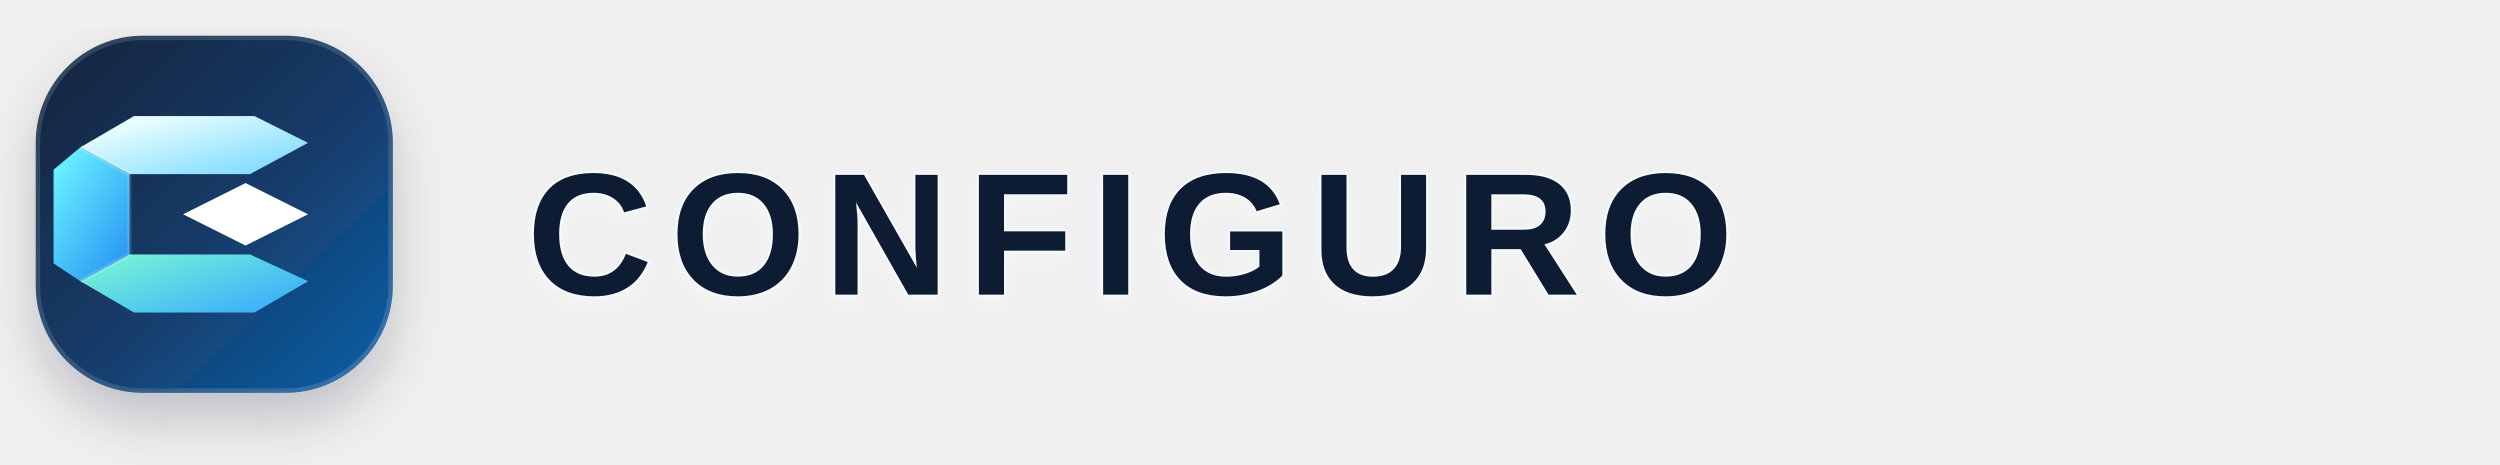
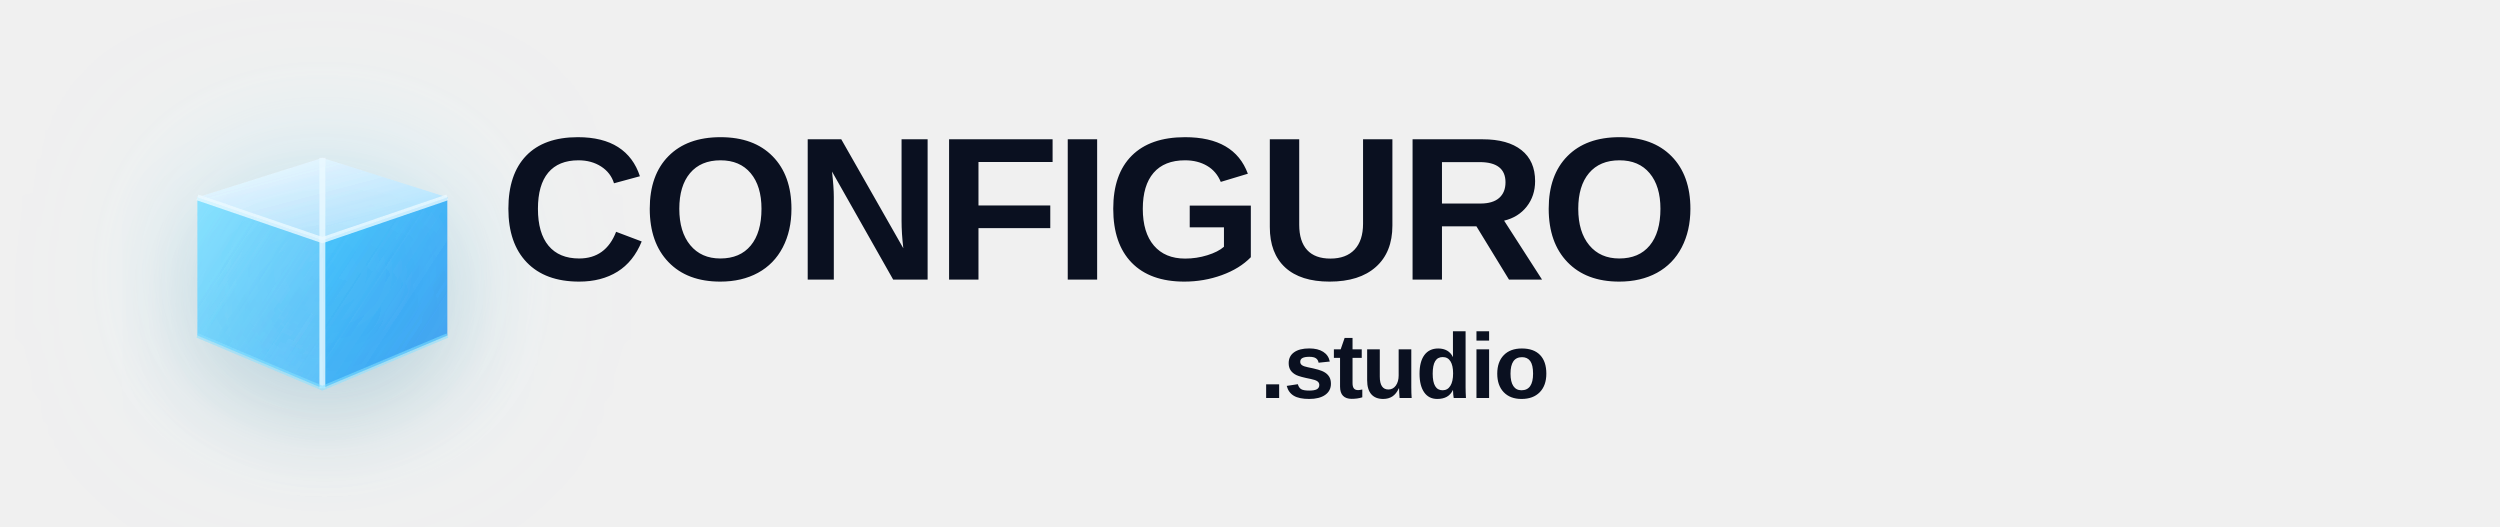
- <svg xmlns="http://www.w3.org/2000/svg" viewBox="0 0 560 104" width="560" height="104">
+ <svg xmlns="http://www.w3.org/2000/svg" viewBox="0 0 760 160" width="760" height="160">
  <defs>
-     <linearGradient id="tileGrad" x1="12%" y1="10%" x2="88%" y2="90%">
-       <stop offset="0%" stop-color="#132844" />
-       <stop offset="52%" stop-color="#123A67" />
-       <stop offset="100%" stop-color="#11589A" />
+     <linearGradient id="cubeTop" x1="10%" y1="0%" x2="90%" y2="100%">
+       <stop offset="0%" stop-color="#F4FBFF" stop-opacity="0.95" />
+       <stop offset="100%" stop-color="#9DDCFF" stop-opacity="0.88" />
    </linearGradient>
-     <linearGradient id="markTop" x1="18%" y1="18%" x2="90%" y2="90%">
-       <stop offset="0%" stop-color="#E8FDFF" />
-       <stop offset="100%" stop-color="#7EDBFF" />
+     <linearGradient id="cubeLeft" x1="0%" y1="0%" x2="100%" y2="100%">
+       <stop offset="0%" stop-color="#7FE0FF" stop-opacity="0.9" />
+       <stop offset="100%" stop-color="#33B7FF" stop-opacity="0.74" />
    </linearGradient>
-     <linearGradient id="markSide" x1="12%" y1="12%" x2="88%" y2="100%">
-       <stop offset="0%" stop-color="#69EDFF" />
-       <stop offset="100%" stop-color="#2493F2" />
+     <linearGradient id="cubeRight" x1="0%" y1="0%" x2="100%" y2="100%">
+       <stop offset="0%" stop-color="#3FC7FF" stop-opacity="0.92" />
+       <stop offset="100%" stop-color="#1491F1" stop-opacity="0.82" />
    </linearGradient>
-     <linearGradient id="markBottom" x1="0%" y1="20%" x2="100%" y2="100%">
-       <stop offset="0%" stop-color="#76F3D7" />
-       <stop offset="100%" stop-color="#33A6FF" />
+     <linearGradient id="accentLine" x1="0%" y1="0%" x2="100%" y2="0%">
+       <stop offset="0%" stop-color="#1296FF" />
+       <stop offset="47%" stop-color="#8B2DFF" />
+       <stop offset="76%" stop-color="#FF4B2B" />
+       <stop offset="100%" stop-color="#FFA400" />
    </linearGradient>
-     <filter id="markShadow" x="-25%" y="-25%" width="150%" height="160%">
-       <feDropShadow dx="0" dy="6" stdDeviation="6" flood-color="#06101F" flood-opacity="0.2" />
+     <filter id="cubeGlow" x="-120%" y="-120%" width="340%" height="340%">
+       <feDropShadow dx="0" dy="0" stdDeviation="10" flood-color="#53C6FF" flood-opacity="0.9" />
+       <feDropShadow dx="0" dy="0" stdDeviation="22" flood-color="#A7E8FF" flood-opacity="0.58" />
    </filter>
-     <filter id="wordShadow" x="-10%" y="-20%" width="130%" height="150%">
-       <feDropShadow dx="0" dy="2" stdDeviation="2" flood-color="#FFFFFF" flood-opacity="0.28" />
+     <filter id="softShadow" x="-30%" y="-40%" width="180%" height="220%">
+       <feDropShadow dx="0" dy="12" stdDeviation="14" flood-color="#07111E" flood-opacity="0.24" />
    </filter>
  </defs>
-   <g filter="url(#markShadow)">
-     <rect x="8" y="8" width="80" height="80" rx="24" fill="url(#tileGrad)" />
-     <rect x="8.5" y="8.5" width="79" height="79" rx="23.5" fill="none" stroke="rgba(255,255,255,0.14)" />
-     <polygon points="30,26 57,26 69,32 56,39 29,39 18,33" fill="url(#markTop)" />
-     <polygon points="18,33 29,39 29,57 18,63 12,59 12,38" fill="url(#markSide)" />
-     <polygon points="29,57 56,57 69,63 57,70 30,70 18,63" fill="url(#markBottom)" />
-     <polygon points="55,41 69,48 55,55 41,48" fill="#FFFFFF" />
-     <line x1="18" y1="33" x2="29" y2="39" stroke="rgba(255,255,255,0.18)" stroke-width="1" />
-     <line x1="18" y1="63" x2="29" y2="57" stroke="rgba(255,255,255,0.16)" stroke-width="1" />
-     <line x1="29" y1="39" x2="29" y2="57" stroke="rgba(255,255,255,0.14)" stroke-width="1" />
+   <g transform="translate(26 26)" filter="url(#cubeGlow)">
+     <g filter="url(#softShadow)">
+       <polygon points="34,34 72,22 110,34 72,47" fill="url(#cubeTop)" />
+       <polygon points="34,34 34,76 72,92 72,47" fill="url(#cubeLeft)" />
+       <polygon points="72,47 110,34 110,76 72,92" fill="url(#cubeRight)" />
+       <polyline points="34,34 72,47 110,34" fill="none" stroke="#EAF9FF" stroke-opacity="0.8" stroke-width="1.8" />
+       <line x1="72" y1="22" x2="72" y2="92" stroke="#EAF9FF" stroke-opacity="0.8" stroke-width="1.8" />
+       <polyline points="34,76 72,92 110,76" fill="none" stroke="#88DFFF" stroke-opacity="0.55" stroke-width="1.4" />
+     </g>
  </g>
-   <text x="118" y="66" font-family="'Sora', 'Avenir Next', 'Segoe UI', 'Helvetica Neue', Arial, sans-serif" font-size="39" font-weight="900" letter-spacing="4" fill="#0F1C31" stroke="#F5FBFF" stroke-opacity="0.84" stroke-width="0.95" paint-order="stroke fill" filter="url(#wordShadow)">CONFIGURO</text>
+   <line x1="152" y1="112" x2="374" y2="112" stroke="url(#accentLine)" stroke-width="5" stroke-linecap="round" />
+   <text x="152" y="85" fill="#0A1020" font-family="Sora, Manrope, 'Avenir Next', Arial, sans-serif" font-size="62" font-weight="800" letter-spacing="-1.8">CONFIGURO</text>
+   <text x="383" y="121" fill="#0A1020" font-family="Manrope, 'Avenir Next', Arial, sans-serif" font-size="28" font-weight="700" letter-spacing="-0.6">.studio</text>
</svg>
